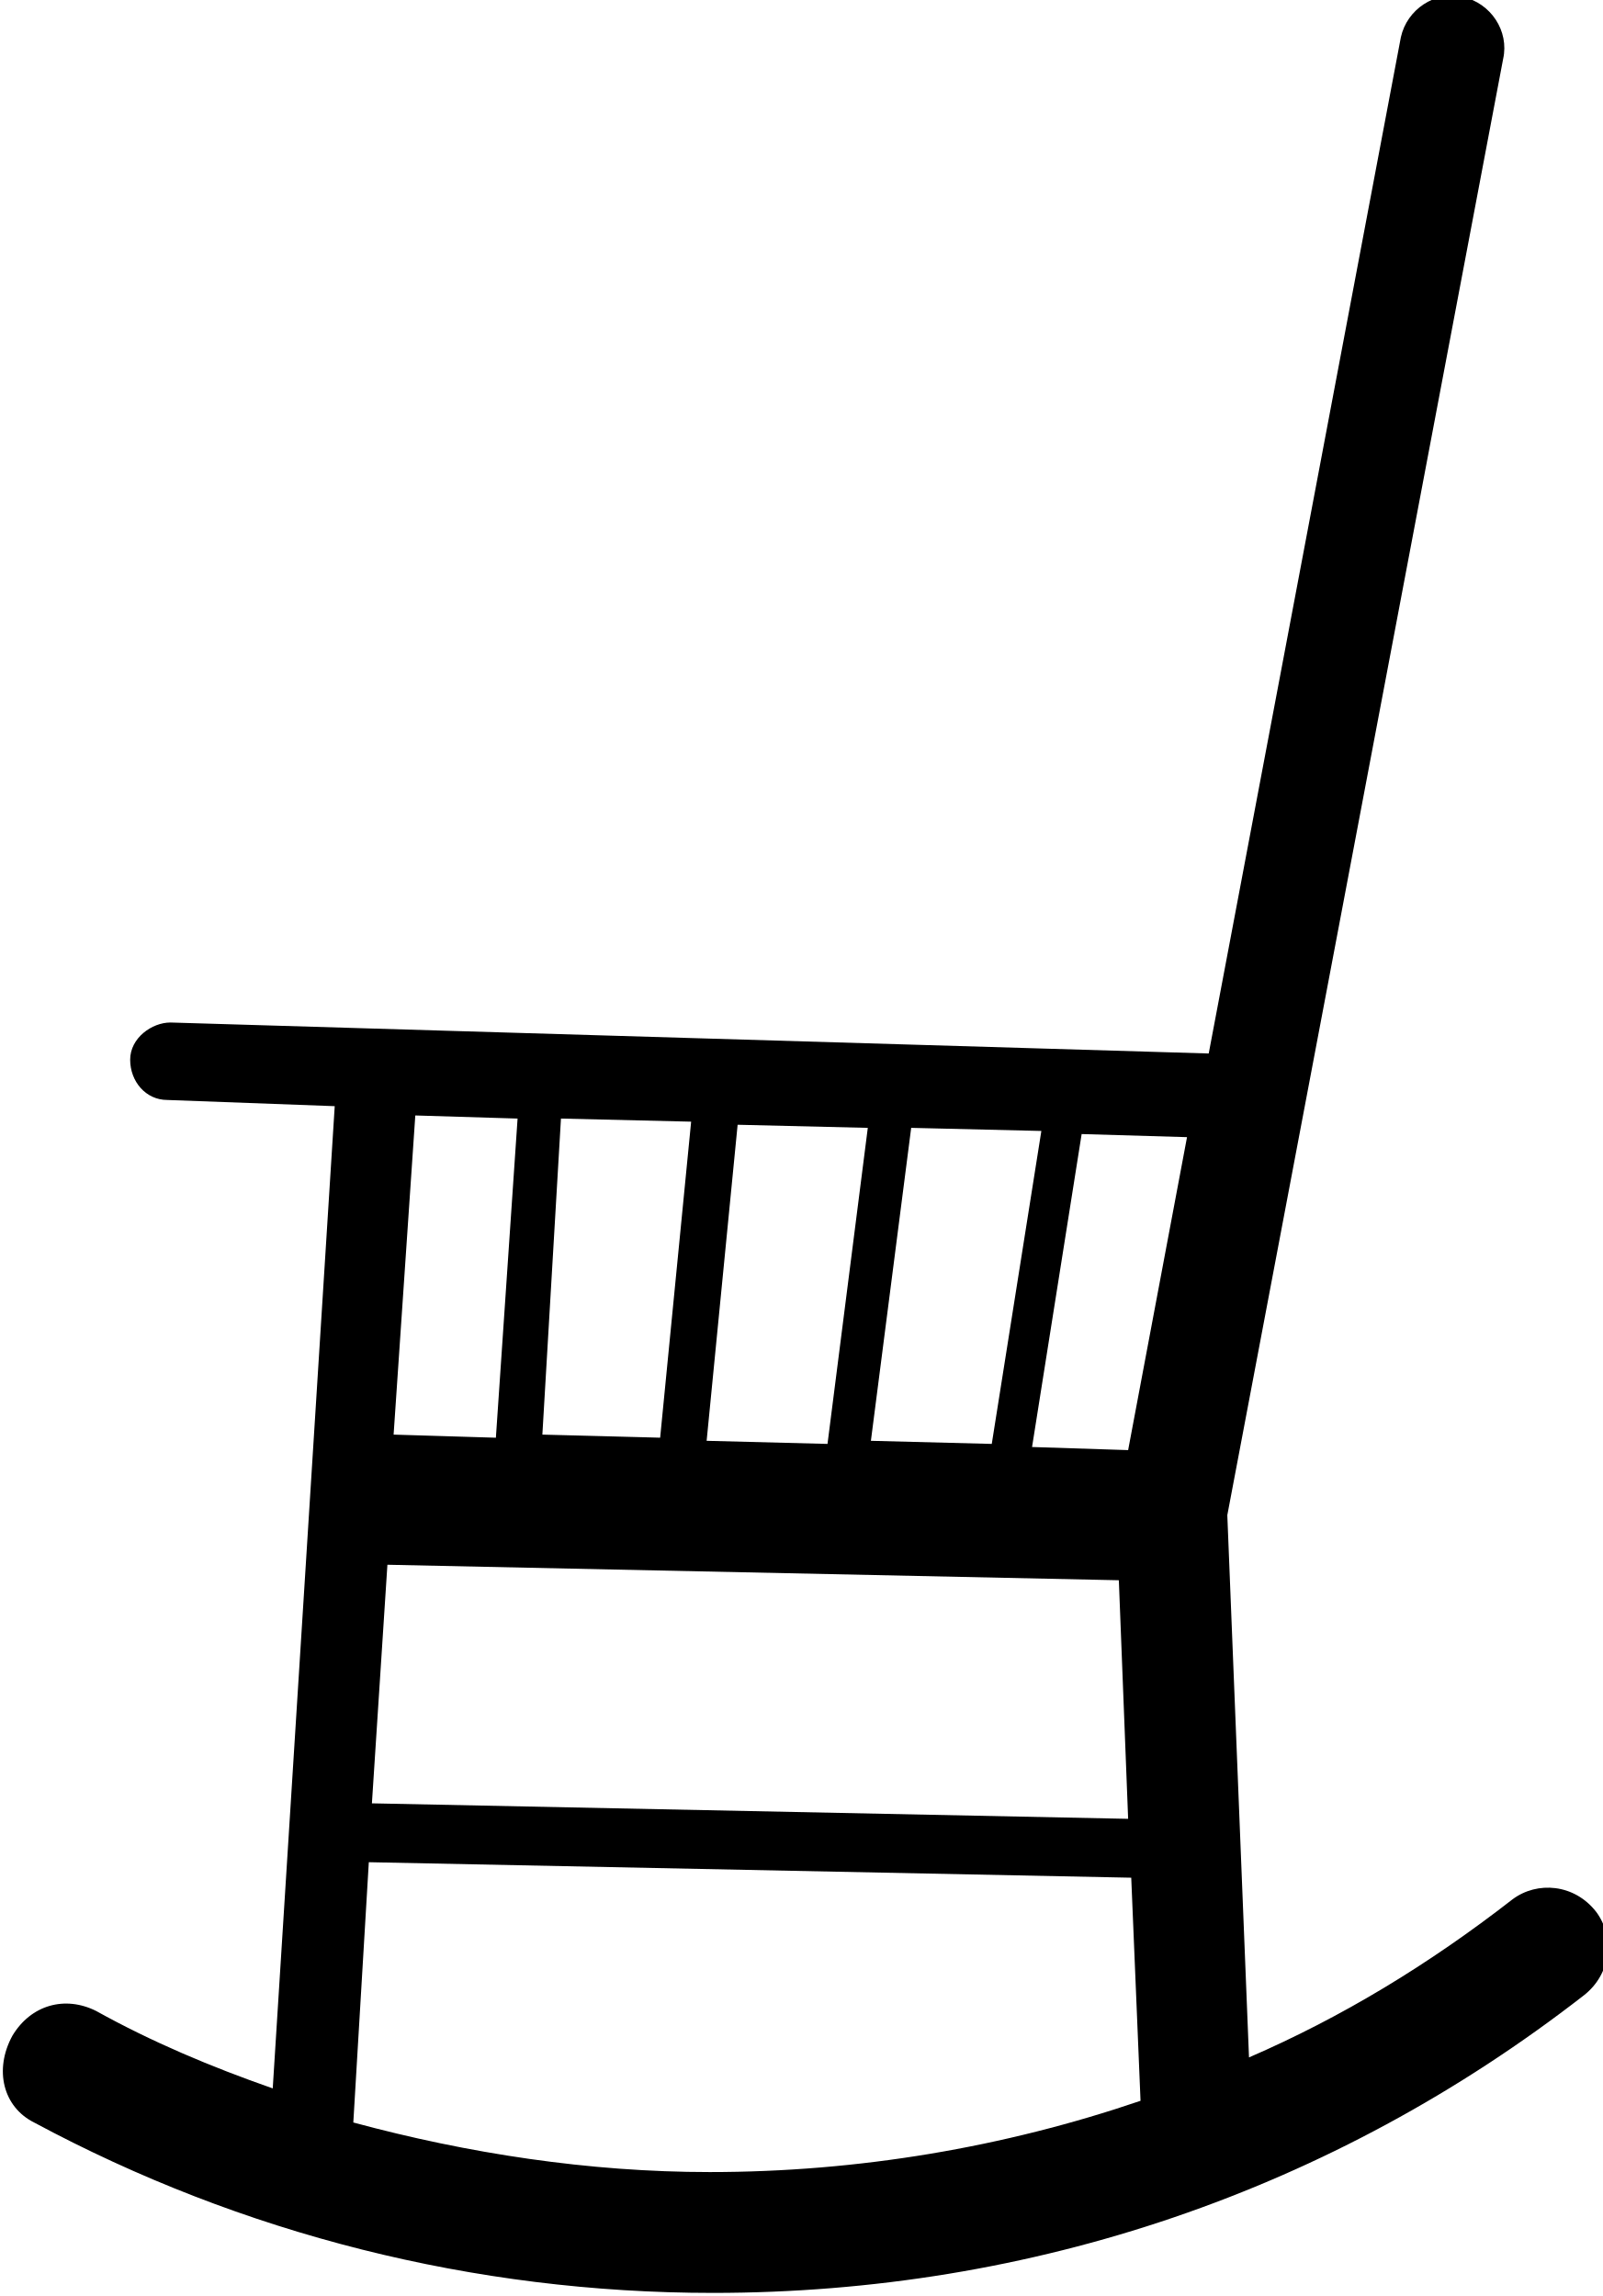
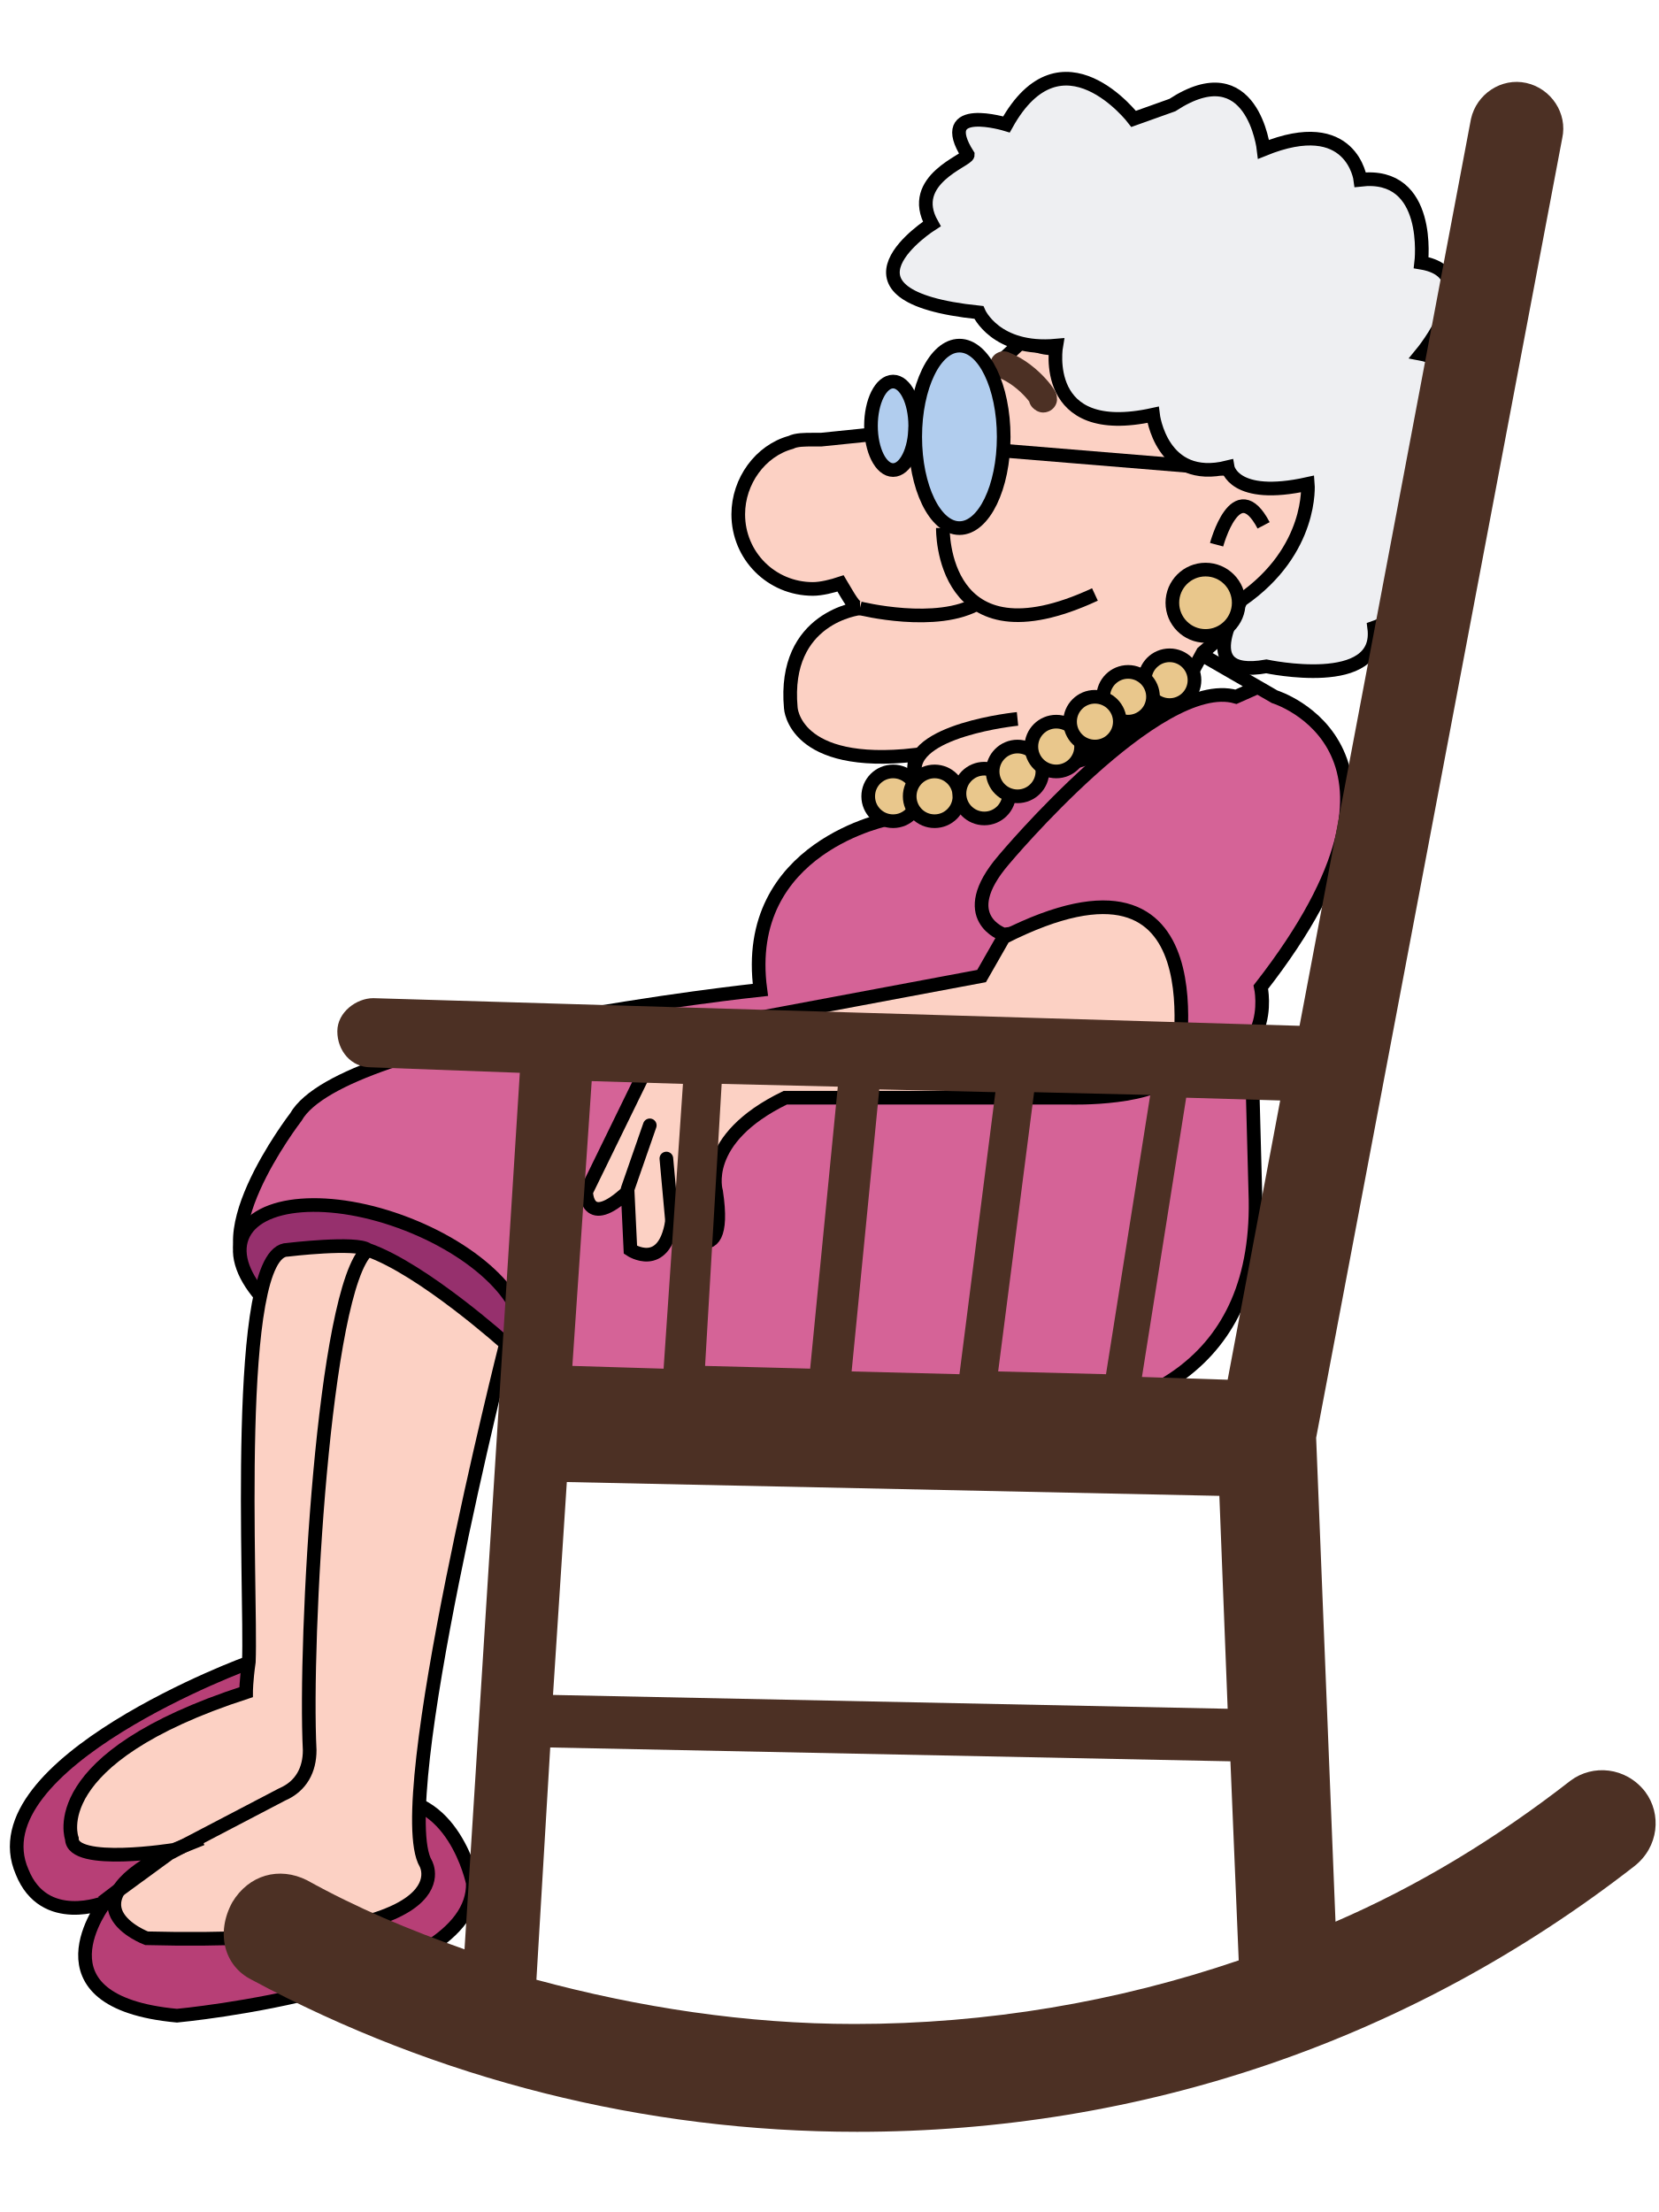
- <svg xmlns="http://www.w3.org/2000/svg" viewBox="-324.9 264 51.7 74.1" enable-background="new -324.9 264 51.7 74.1">
-   <path d="M-323.8 332.5c6.7 3.6 14.2 5.5 21.9 5.5 10.3 0 20-3.3 28.1-9.6.9-.7 1-1.9.4-2.7-.7-.9-1.9-1-2.7-.4-2.7 2.1-5.5 3.8-8.5 5.1l-.7-17.5 8.9-47c.2-.9-.4-1.8-1.3-2-.9-.2-1.8.4-2 1.3l-6.2 32.8-33.5-1c-.6 0-1.3.5-1.3 1.2s.5 1.3 1.2 1.3l5.4.2-2 31.7c-2-.7-3.9-1.5-5.7-2.5-1-.5-2.1-.2-2.7.8-.6 1.1-.3 2.3.7 2.8zm35.3-9.8l-24.4-.5.5-7.7 23.6.5.3 7.7zm-18.9-12.4l.6-10.2 4.2.1-1 10.2c.1 0-3.8-.1-3.8-.1zm6.3-10l4.2.1-1.3 10.2-3.9-.1 1-10.2zm5.6.1l4.2.1-1.6 10.1-3.9-.1 1.3-10.1zm-16-.4l3.3.1-.7 10.3-3.3-.1.7-10.3zm24.9.7l-1.9 10.1-3.1-.1 1.6-10.1 3.4.1zm-15.4 33.4c-3.9 0-7.8-.6-11.5-1.6l.5-8.4 24.6.5.3 7.2c-4.4 1.5-9.1 2.3-13.9 2.3z" />
+ <svg xmlns="http://www.w3.org/2000/svg" version="1.1" x="0px" y="0px" viewBox="-332.9 260.9 60 80" enable-background="new -332.9 260.9 60 80" xml:space="preserve">
+   <g id="Layer_1">
+     <path fill="none" stroke="#000000" stroke-width="0.494" stroke-miterlimit="10" d="M-324.1,305c0,0,7.2-2.3,10.1,3.4" />
+     <g>
+       <path fill="#FCD1C4" stroke="#000000" stroke-width="0.494" stroke-miterlimit="10" d="M-296.1,273.4l-3.2,3l-3.9,0.4    c-0.1,0-0.2,0-0.3,0c-0.3,0-0.6,0-0.8,0.1c-1.1,0.3-1.9,1.4-1.9,2.6c0,1.5,1.2,2.7,2.7,2.7c0.3,0,0.7-0.1,1-0.2    c0.3,0.5,0.5,0.9,0.7,0.9c0,0-2.8,0.3-2.5,3.6c0,0,0.1,2.2,4.5,1.7l-0.2,2.2c0,0,6.5-1.2,10-4.8l0.6-1.1c0,0,7.1-6,5.9-8    C-285.5,273.2-296.2,272.8-296.1,273.4z" />
+       <path fill="none" stroke="#4C3024" stroke-width="0.987" stroke-linecap="round" stroke-miterlimit="10" d="M-296.6,274.1    c1,0.4,1.6,1.4,1.4,1.2" />
+       <ellipse fill="#B1CDEE" stroke="#000000" stroke-width="0.494" stroke-miterlimit="10" cx="-300.6" cy="276.3" rx="0.8" ry="1.6" />
+       <ellipse fill="#B1CDEE" stroke="#000000" stroke-width="0.494" stroke-miterlimit="10" cx="-298.2" cy="276.7" rx="1.6" ry="3.3" />
+       <path fill="none" stroke="#000000" stroke-width="0.494" stroke-miterlimit="10" d="M-298.8,280c0,0-0.1,5,5.5,2.4" />
+       <path fill="none" stroke="#000000" stroke-width="0.494" stroke-miterlimit="10" d="M-301.8,282.9c0,0,2.8,0.7,4.3-0.2" />
+       <path fill="none" stroke="#000000" stroke-width="0.494" stroke-miterlimit="10" d="M-296.1,286.9c0,0-4,0.4-3.7,2" />
+       <line fill="none" stroke="#000000" stroke-width="0.494" stroke-miterlimit="10" x1="-296.6" y1="277.2" x2="-288.1" y2="277.9" />
+       <path fill="none" stroke="#000000" stroke-width="0.494" stroke-miterlimit="10" d="M-288.9,280.6c0,0,0.7-2.6,1.7-0.7" />
+       <path fill="none" stroke="#000000" stroke-width="0.494" stroke-miterlimit="10" d="M-296.1,272.9c0,0,0.4,0.6,1.3,0.6    c0.2,0,0.3,0,0.5-0.1" />
+       <path fill="#EEEFF2" stroke="#000000" stroke-width="0.494" stroke-miterlimit="10" d="M-299.2,269c0,0-4.1,2.6,1.7,3.2    c0,0,0.6,1.4,2.8,1.2c0,0-0.6,3.4,3.5,2.5c0,0,0.3,2.5,2.7,1.9c0,0,0.2,1.2,2.9,0.6c0,0,0.2,2.4-2.4,4.2c0,0-1.9,2.9,0.9,2.4    c0,0,4.2,0.9,3.9-1.4c0,0,2.6-0.9,1.4-2.6c0,0,2.3-2.8,0.7-3.6c0,0,1.7-3.3-0.4-3.7c0,0,2.4-2.9,0-3.3c0,0,0.4-3.3-2.2-3    c0,0-0.3-2.4-3.5-1.1c0,0-0.4-3.5-3.3-1.6l-1.4,0.5c0,0-2.6-3.4-4.6,0.2c0,0-2.6-0.8-1.4,1.1C-297.9,266.7-300.1,267.4-299.2,269z    " />
+       <circle fill="#E9C78C" stroke="#000000" stroke-width="0.494" stroke-miterlimit="10" cx="-289.3" cy="282.7" r="1.2" />
+       <path fill="#D56397" stroke="#000000" stroke-width="0.494" stroke-miterlimit="10" d="M-300.7,290.5c0,0-5.4,1-4.7,6.2    c0,0-15.1,1.6-16.8,4.6c0,0-3.7,4.8-1.1,6l8.2,3.1c0,0,2.8,2.3,3.5,2.3c0,0,0.5-2.3,1.8-1.9c0,0,3.7-0.5,4,0.3    c0,0,18.8,5.8,18.3-7.1l-0.2-7.5l-4.5-8.6L-300.7,290.5z" />
+       <path fill="#B73F76" stroke="#000000" stroke-width="0.494" stroke-miterlimit="10" d="M-332.1,328.6c0.8,2,3,1.1,3,1.1    s-2.8,3.6,2.6,4.1c0,0,10.8-1,10.7-4.8c0,0-0.7-3.4-3.4-3l-4.6-5C-323.9,321-333.8,324.7-332.1,328.6z" />
+       <ellipse transform="matrix(0.9315 0.3638 -0.3638 0.9315 90.0372 137.1586)" fill="#96306D" stroke="#000000" stroke-width="0.494" stroke-miterlimit="10" cx="-319.1" cy="307.6" rx="5.4" ry="2.6" />
+       <path fill="#FCD1C4" stroke="#000000" stroke-width="0.494" stroke-miterlimit="10" d="M-322.5,306.1c0,0,2.5-0.3,2.9,0    c2,0.7,5,3.4,5,3.4s-4.2,16.6-2.9,18.8c0,0,1.7,3-10.1,2.7c0,0-3.2-1.2,1-3.2l1-0.4l-1,0.4c0,0-3.7,0.6-3.7-0.4    c0,0-1.1-2.9,6.3-5.3c0,0,0-0.4,0.1-1.1C-323.8,318.5-324.5,306.1-322.5,306.1z" />
+       <path fill="#D56397" stroke="#000000" stroke-width="0.494" stroke-miterlimit="10" d="M-289.4,284.6l2.6,1.5    c0,0,6.2,1.9-0.5,10.5c0,0,0.7,3.2-3.2,2.8c0,0-1.1-5.4-6.1-4.7c0,0-1.8-0.6,0-2.7c0,0,5.6-6.7,8.4-5.9l0.9-0.4" />
+       <path fill="none" stroke="#000000" stroke-width="0.494" stroke-miterlimit="10" d="M-319.6,306.1c-1.6,1.4-2.3,14.1-2.1,18.1    c0,0.7-0.3,1.3-1,1.6l-4.4,2.3l-2.1,1.6l2.6-1.9" />
+       <path fill="#FCD1C4" stroke="#000000" stroke-width="0.494" stroke-miterlimit="10" d="M-296.6,294.8l-0.8,1.4l-8,1.5l-2,0.3    c-1,0.2-1.8,0.8-2.2,1.7l-2.1,4.3c0,0,0,1.4,1.5,0l0.1,2.1c0,0,1.2,0.8,1.5-1c0,0,2.1,2.2,1.6-1.1c0,0-0.6-1.9,2.5-3.4h10.3    c0,0,3.2,0.1,3.9-1C-290.4,299.5-288.5,290.7-296.6,294.8z" />
+       <line fill="none" stroke="#000000" stroke-width="0.494" stroke-linecap="round" stroke-miterlimit="10" x1="-309.4" y1="301.6" x2="-310.2" y2="303.9" />
+       <line fill="none" stroke="#000000" stroke-width="0.494" stroke-linecap="round" stroke-miterlimit="10" x1="-308.8" y1="302.8" x2="-308.6" y2="305" />
+       <path fill="none" stroke="#000000" stroke-width="0.494" stroke-linecap="round" stroke-miterlimit="10" d="M-293.8,298.8    c0,0-0.1,1.6,1.7,0" />
+       <circle fill="#E9C78C" stroke="#000000" stroke-width="0.494" stroke-miterlimit="10" cx="-300.6" cy="289.7" r="0.9" />
+       <circle fill="#E9C78C" stroke="#000000" stroke-width="0.494" stroke-miterlimit="10" cx="-299.1" cy="289.7" r="0.9" />
+       <circle fill="#E9C78C" stroke="#000000" stroke-width="0.494" stroke-miterlimit="10" cx="-297.3" cy="289.6" r="0.9" />
+       <circle fill="#E9C78C" stroke="#000000" stroke-width="0.494" stroke-miterlimit="10" cx="-296.1" cy="288.8" r="0.9" />
+       <circle fill="#E9C78C" stroke="#000000" stroke-width="0.494" stroke-miterlimit="10" cx="-294.7" cy="287.9" r="0.9" />
+       <circle fill="#E9C78C" stroke="#000000" stroke-width="0.494" stroke-miterlimit="10" cx="-290.6" cy="285.5" r="0.9" />
+       <circle fill="#E9C78C" stroke="#000000" stroke-width="0.494" stroke-miterlimit="10" cx="-292.1" cy="286.1" r="0.9" />
+       <circle fill="#E9C78C" stroke="#000000" stroke-width="0.494" stroke-miterlimit="10" cx="-293.3" cy="287" r="0.9" />
+     </g>
+   </g>
+   <g id="Layer_2">
+     <path fill="#4C3024" d="M-323.8,332.5c6.7,3.6,14.2,5.5,21.9,5.5c10.3,0,20-3.3,28.1-9.6c0.9-0.7,1-1.9,0.4-2.7   c-0.7-0.9-1.9-1-2.7-0.4c-2.7,2.1-5.5,3.8-8.5,5.1l-0.7-17.5l8.9-47c0.2-0.9-0.4-1.8-1.3-2c-0.9-0.2-1.8,0.4-2,1.3l-6.2,32.8   l-33.5-1c-0.6,0-1.3,0.5-1.3,1.2c0,0.7,0.5,1.3,1.2,1.3l5.4,0.2l-2,31.7c-2-0.7-3.9-1.5-5.7-2.5c-1-0.5-2.1-0.2-2.7,0.8   C-325.1,330.8-324.8,332-323.8,332.5z M-288.5,322.7l-24.4-0.5l0.5-7.7l23.6,0.5L-288.5,322.7z M-307.4,310.3l0.6-10.2l4.2,0.1   l-1,10.2C-303.5,310.4-307.4,310.3-307.4,310.3z M-301.1,300.3l4.2,0.1l-1.3,10.2l-3.9-0.1L-301.1,300.3z M-295.5,300.4l4.2,0.1   l-1.6,10.1l-3.9-0.1L-295.5,300.4z M-311.5,300l3.3,0.1l-0.7,10.3l-3.3-0.1L-311.5,300z M-286.6,300.7l-1.9,10.1l-3.1-0.1l1.6-10.1   L-286.6,300.7z M-302,334.1c-3.9,0-7.8-0.6-11.5-1.6l0.5-8.4l24.6,0.5l0.3,7.2C-292.5,333.3-297.2,334.1-302,334.1z" />
+   </g>
</svg>
